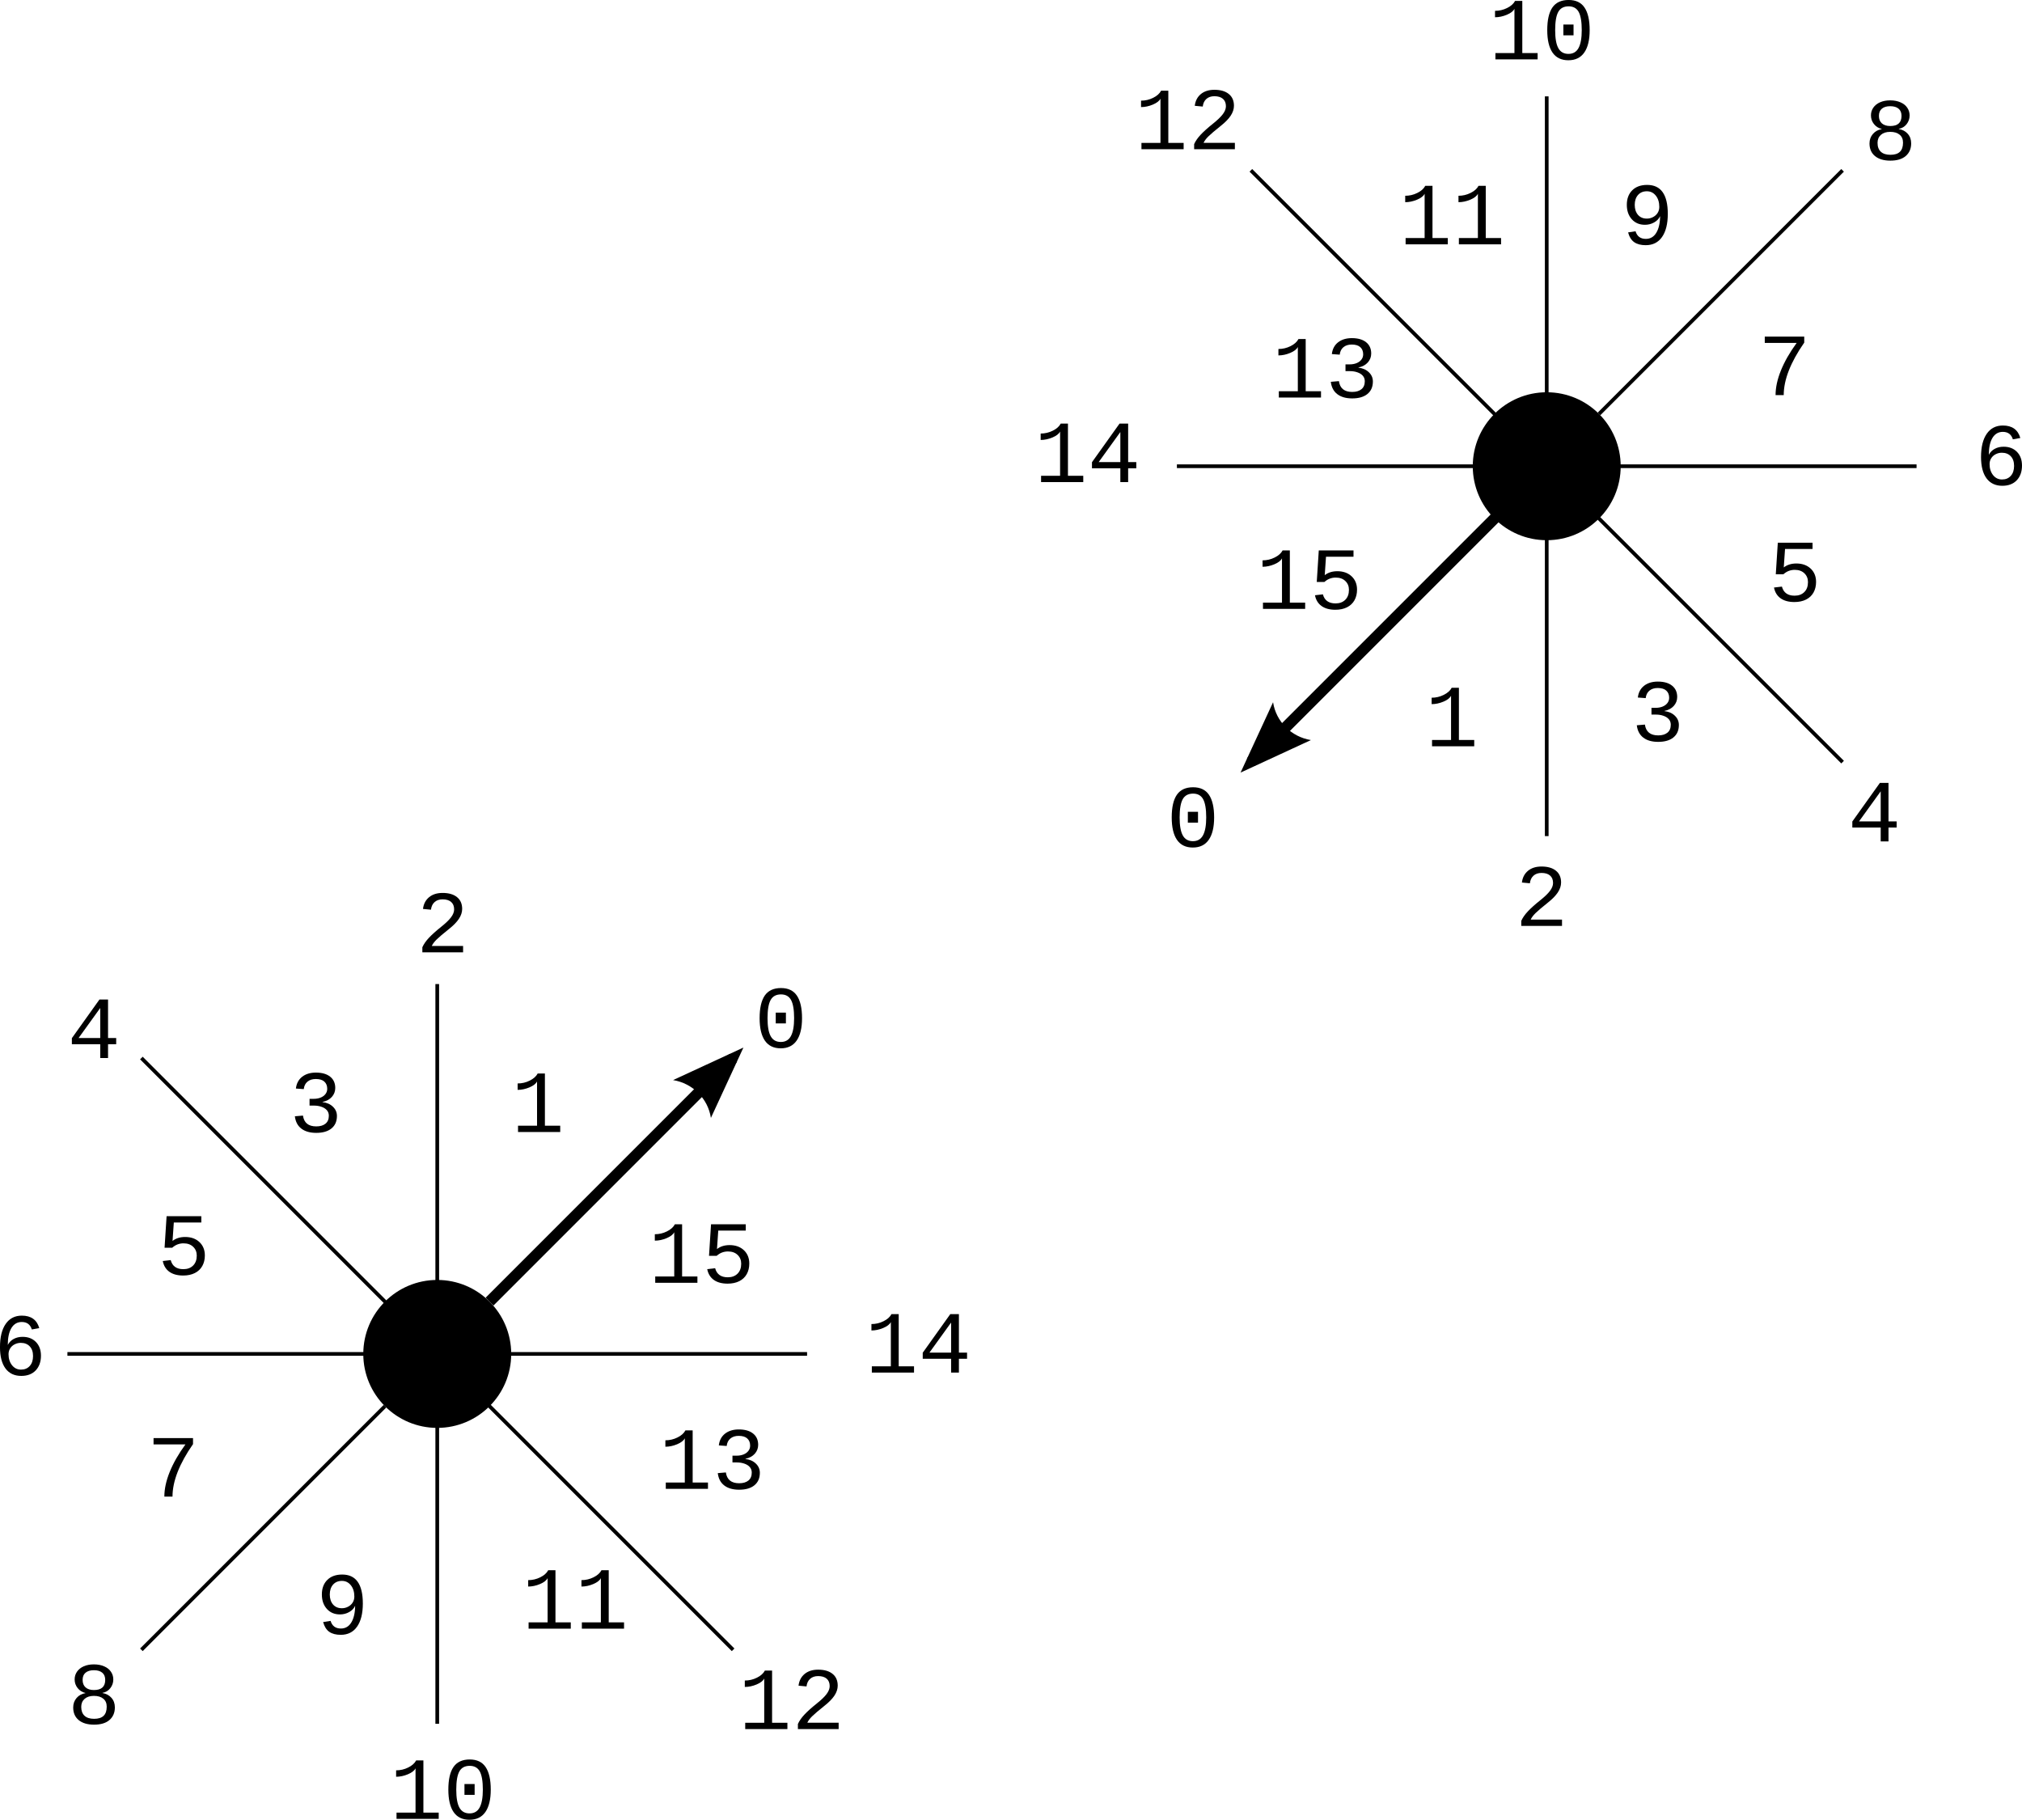
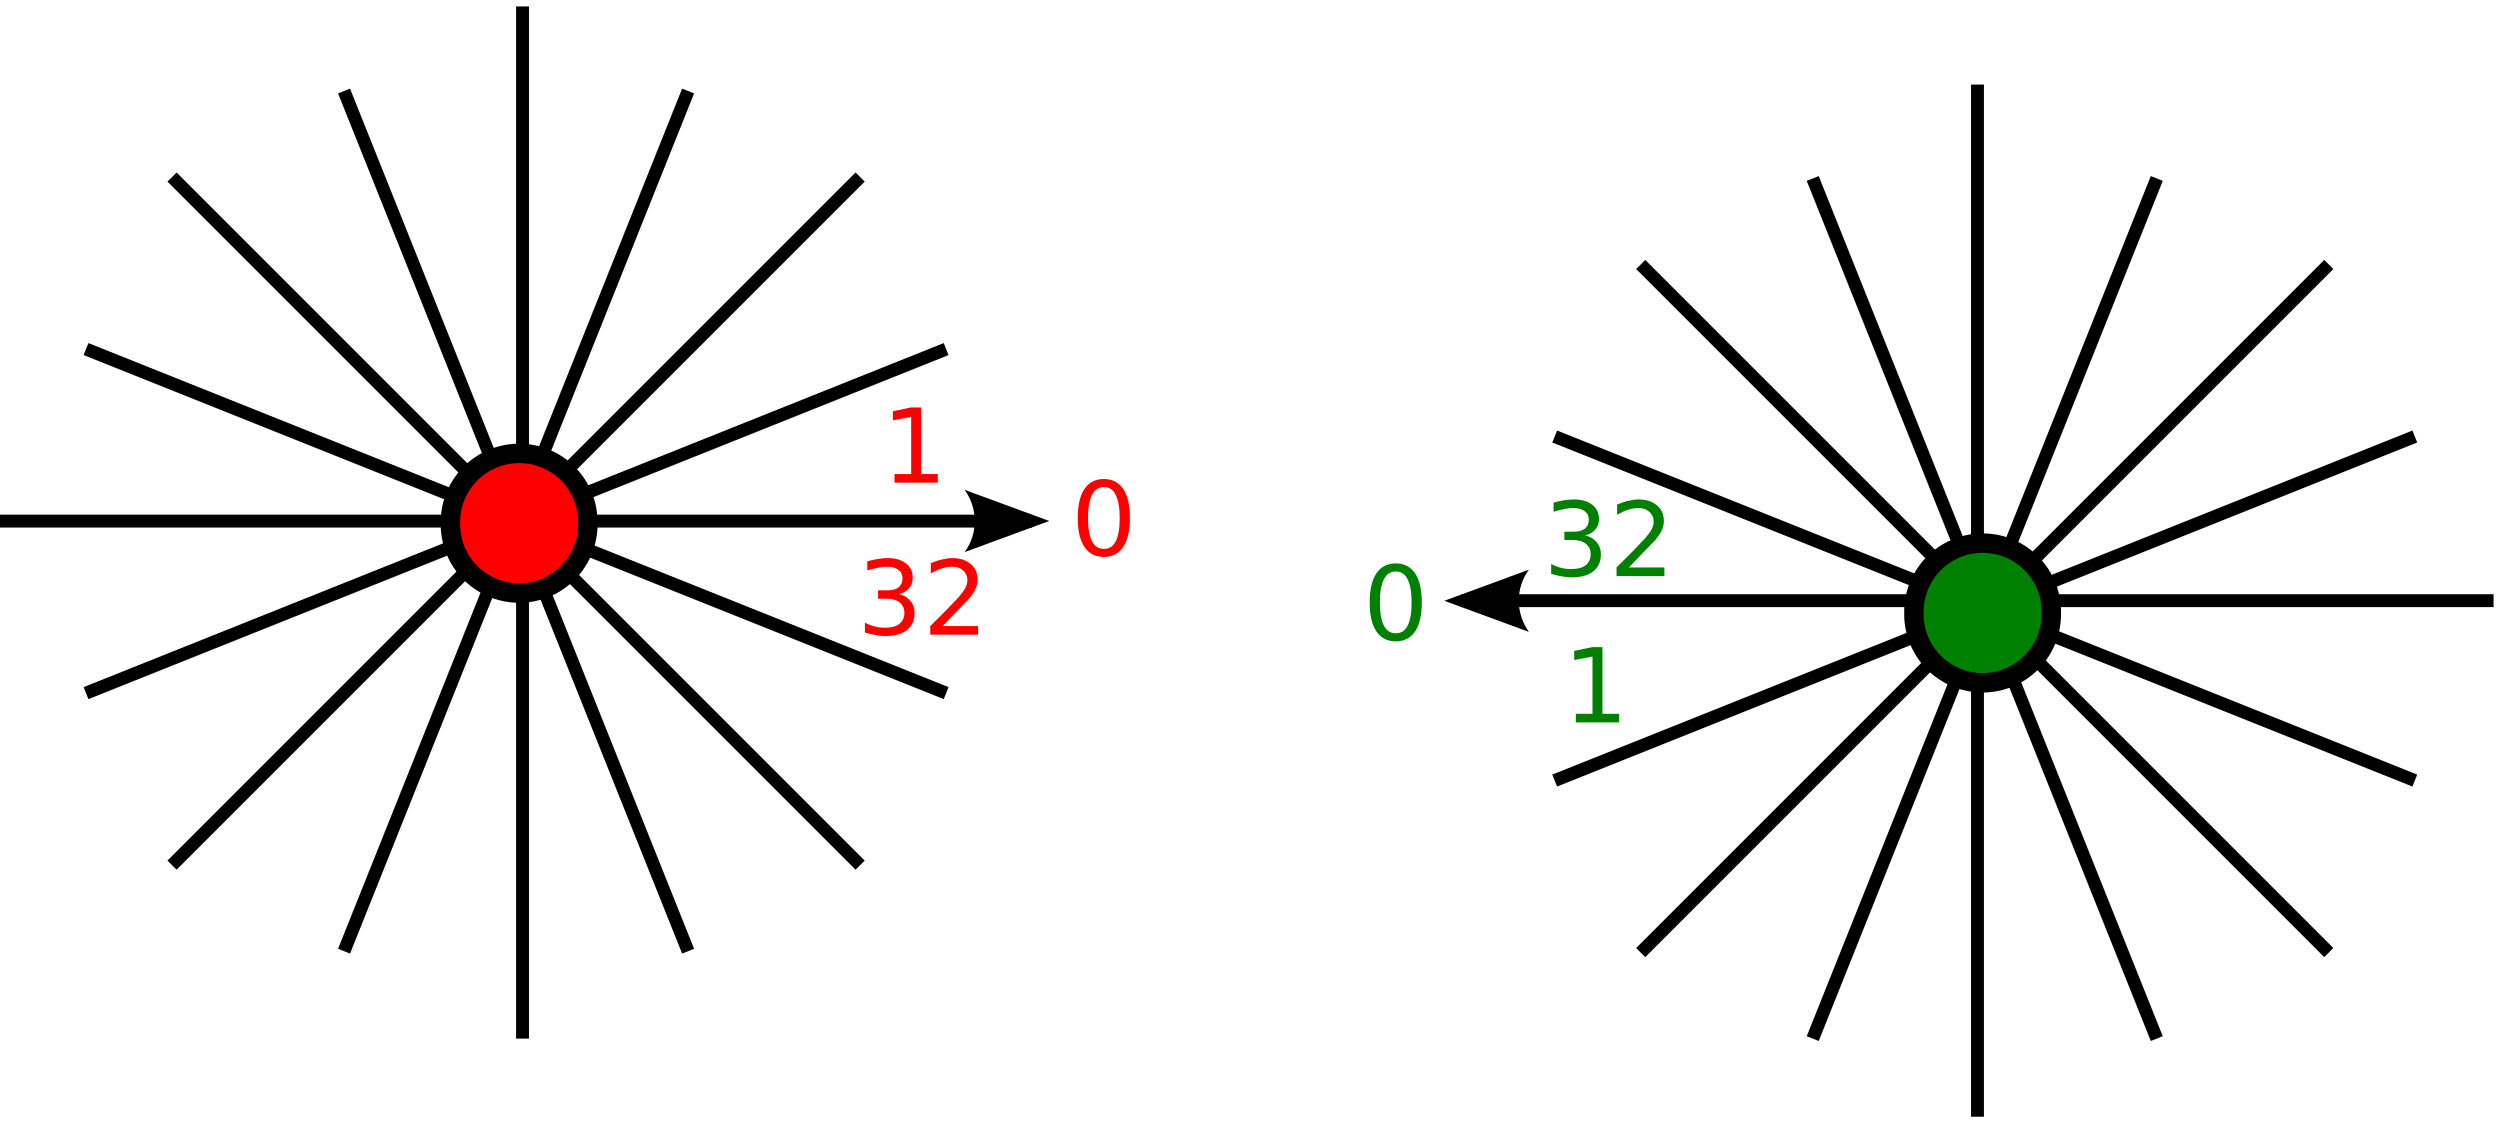
- <svg xmlns="http://www.w3.org/2000/svg" width="546.742" height="492.003" id="svg2" version="1.1">
+ <svg xmlns="http://www.w3.org/2000/svg" version="1.1" width="145.327" height="65.292" id="svg2">
  <defs id="defs4">
-     <marker orient="auto" refY="0" refX="0" id="Arrow2Mend" style="overflow:visible">
-       <path id="path3628" style="font-size:12px;fill-rule:evenodd;stroke-width:0.625;stroke-linejoin:round" d="M 8.719,4.034 -2.207,0.016 8.719,-4.002 c -1.745,2.372 -1.735,5.617 -6e-7,8.035 z" transform="scale(-0.6,-0.6)" />
+     <marker refX="0" refY="0" orient="auto" id="Arrow2Lend" style="overflow:visible">
+       <path d="M 8.719,4.034 -2.207,0.016 8.719,-4.002 c -1.745,2.372 -1.735,5.617 -6e-7,8.035 z" transform="matrix(-1.1,0,0,-1.1,-1.1,0)" id="path7299" style="font-size:12px;fill-rule:evenodd;stroke-width:0.625;stroke-linejoin:round" />
    </marker>
-     <marker orient="auto" refY="0" refX="0" id="Arrow2Mend-3" style="overflow:visible">
-       <path id="path3628-1" style="font-size:12px;fill-rule:evenodd;stroke-width:0.625;stroke-linejoin:round" d="M 8.719,4.034 -2.207,0.016 8.719,-4.002 c -1.745,2.372 -1.735,5.617 -6e-7,8.035 z" transform="scale(-0.6,-0.6)" />
+     <marker refX="0" refY="0" orient="auto" id="Arrow2Mend" style="overflow:visible">
+       <path d="M 8.719,4.034 -2.207,0.016 8.719,-4.002 c -1.745,2.372 -1.735,5.617 -6e-7,8.035 z" transform="scale(-0.6,-0.6)" id="path3628" style="font-size:12px;fill-rule:evenodd;stroke-width:0.625;stroke-linejoin:round" />
+     </marker>
+     <marker refX="0" refY="0" orient="auto" id="Arrow2Mend-3" style="overflow:visible">
+       <path d="M 8.719,4.034 -2.207,0.016 8.719,-4.002 c -1.745,2.372 -1.735,5.617 -6e-7,8.035 z" transform="scale(-0.6,-0.6)" id="path3628-1" style="font-size:12px;fill-rule:evenodd;stroke-width:0.625;stroke-linejoin:round" />
    </marker>
  </defs>
-   <g id="layer1" transform="translate(-1.769531,-46.30748)">
-     <path style="fill:#000000;fill-opacity:1;stroke-width:2;stroke-miterlimit:4;stroke-dasharray:none" id="path4050" d="m 140,412.362 c 0,11.046 -8.954,20 -20,20 -11.046,0 -20,-8.954 -20,-20 0,-11.046 8.954,-20 20,-20 11.046,0 20,8.954 20,20 z" />
-     <path style="fill:none;stroke:#000000;stroke-width:3;stroke-linecap:butt;stroke-linejoin:miter;stroke-miterlimit:4;stroke-opacity:1;stroke-dasharray:none;marker-end:url(#Arrow2Mend)" d="M 134.142,398.22 200,332.362" id="path4052" />
-     <path style="fill:none;stroke:#000000;stroke-width:1px;stroke-linecap:butt;stroke-linejoin:miter;stroke-opacity:1" d="M 105.858,426.504 40,492.362" id="path4238" />
-     <path style="fill:none;stroke:#000000;stroke-width:1px;stroke-linecap:butt;stroke-linejoin:miter;stroke-opacity:1" d="m 40,332.362 160,160" id="path4240" />
-     <path style="fill:none;stroke:#000000;stroke-width:1px;stroke-linecap:butt;stroke-linejoin:miter;stroke-opacity:1" d="m 120,312.362 0,200" id="path4244" />
-     <path style="fill:none;stroke:#000000;stroke-width:1px;stroke-linecap:butt;stroke-linejoin:miter;stroke-opacity:1;display:inline" d="m 20,412.362 200,0" id="path4246" />
-     <text xml:space="preserve" style="font-size:40px;font-style:normal;font-weight:normal;fill:#000000;fill-opacity:1;stroke:none;font-family:Bitstream Vera Sans" x="205.714" y="329.505" id="text4248">
-       <tspan id="tspan4250" x="205.714" y="329.505" style="font-size:24px;font-style:normal;font-variant:normal;font-weight:normal;font-stretch:normal;font-family:Liberation Mono;-inkscape-font-specification:Liberation Mono">0</tspan>
+   <g transform="translate(-360.3601,-308.1592)" id="layer1">
+     <path d="m 560,55.34 -60,0" transform="translate(-54.68751,287.7361)" id="path7919" style="fill:none;stroke:#000000;stroke-width:0.75;stroke-linecap:butt;stroke-linejoin:miter;stroke-miterlimit:4;stroke-opacity:1;stroke-dasharray:none;marker-end:url(#Arrow2Mend-3)" />
+     <path d="m 530,25.34 0,60" transform="translate(-54.68751,287.7361)" id="path7921" style="fill:none;stroke:#000000;stroke-width:0.75;stroke-linecap:butt;stroke-linejoin:miter;stroke-miterlimit:4;stroke-opacity:1;stroke-dasharray:none;marker-end:none" />
+     <text x="439.59" y="345.363" id="text3848-9-8-0-2" xml:space="preserve" style="font-size:10px;font-style:normal;font-weight:normal;fill:#008000;fill-opacity:1;stroke:none;font-family:Bitstream Vera Sans">
+       <tspan x="439.59" y="345.363" id="tspan3850-1-0-25-4" style="font-size:6px;fill:#008000">0</tspan>
    </text>
-     <text xml:space="preserve" style="font-size:40px;font-style:normal;font-weight:normal;fill:#000000;fill-opacity:1;stroke:none;font-family:Bitstream Vera Sans" x="140" y="352.362" id="text4248-0">
-       <tspan id="tspan4250-1" x="140" y="352.362" style="font-size:24px;font-style:normal;font-variant:normal;font-weight:normal;font-stretch:normal;font-family:Liberation Mono;-inkscape-font-specification:Liberation Mono">1</tspan>
+     <text x="451.215" y="350.151" id="text3848-9-8-7" xml:space="preserve" style="font-size:10px;font-style:normal;font-weight:normal;fill:#008000;fill-opacity:1;stroke:none;font-family:Bitstream Vera Sans">
+       <tspan x="451.215" y="350.151" id="tspan3850-1-0-6" style="font-size:6px;fill:#008000">1</tspan>
    </text>
-     <text xml:space="preserve" style="font-size:40px;font-style:normal;font-weight:normal;fill:#000000;fill-opacity:1;stroke:none;font-family:Bitstream Vera Sans" x="114.286" y="303.791" id="text4248-0-7">
-       <tspan id="tspan4250-1-6" x="114.286" y="303.791" style="font-size:24px;font-style:normal;font-variant:normal;font-weight:normal;font-stretch:normal;font-family:Liberation Mono;-inkscape-font-specification:Liberation Mono">2</tspan>
+     <text x="450.079" y="341.642" id="text3848-9-8-5-3-4-1" xml:space="preserve" style="font-size:10px;font-style:normal;font-weight:normal;fill:#008000;fill-opacity:1;stroke:none;font-family:Bitstream Vera Sans">
+       <tspan x="450.079" y="341.642" id="tspan3850-1-0-3-1-9-9" style="font-size:6px;fill:#008000">32</tspan>
    </text>
-     <text xml:space="preserve" style="font-size:40px;font-style:normal;font-weight:normal;fill:#000000;fill-opacity:1;stroke:none;font-family:Bitstream Vera Sans" x="80" y="352.362" id="text4248-0-7-1">
-       <tspan id="tspan4250-1-6-3" x="80" y="352.362" style="font-size:24px;font-style:normal;font-variant:normal;font-weight:normal;font-stretch:normal;font-family:Liberation Mono;-inkscape-font-specification:Liberation Mono">3</tspan>
+     <path d="m 110,16.66 -40,40" transform="translate(385.7351,306.8741)" id="path11441" style="fill:none;stroke:#000000;stroke-width:0.75;stroke-linecap:butt;stroke-linejoin:miter;stroke-miterlimit:4;stroke-opacity:1;stroke-dasharray:none" />
+     <path d="m 110,56.66 -40,-40" transform="translate(385.7351,306.8741)" id="path11443" style="fill:none;stroke:#000000;stroke-width:0.75;stroke-linecap:butt;stroke-linejoin:miter;stroke-miterlimit:4;stroke-opacity:1;stroke-dasharray:none" />
+     <path d="m 100,11.66 -20,50" transform="translate(385.7351,306.8741)" id="path11445" style="fill:none;stroke:#000000;stroke-width:0.75;stroke-linecap:butt;stroke-linejoin:miter;stroke-miterlimit:4;stroke-opacity:1;stroke-dasharray:none" />
+     <path d="m 80,11.66 20,50" transform="translate(385.7351,306.8741)" id="path11447" style="fill:none;stroke:#000000;stroke-width:0.75;stroke-linecap:butt;stroke-linejoin:miter;stroke-miterlimit:4;stroke-opacity:1;stroke-dasharray:none" />
+     <path d="m 65,46.66 50,-20" transform="translate(385.7351,306.8741)" id="path11449" style="fill:none;stroke:#000000;stroke-width:0.75;stroke-linecap:butt;stroke-linejoin:miter;stroke-miterlimit:4;stroke-opacity:1;stroke-dasharray:none" />
+     <path d="m 65,26.66 50,20" transform="translate(385.7351,306.8741)" id="path11453" style="fill:none;stroke:#000000;stroke-width:0.75;stroke-linecap:butt;stroke-linejoin:miter;stroke-miterlimit:4;stroke-opacity:1;stroke-dasharray:none" />
+     <path d="m 249.508,545.771 a 3.536,3.536 0 1 1 -7.071,0 3.536,3.536 0 1 1 7.071,0 z" transform="matrix(1.129698,0,0,1.129453,197.736,-272.6313)" id="path2999-1-9-8" style="fill:#008000;stroke:#000000;stroke-width:1;stroke-miterlimit:4;stroke-opacity:1;stroke-dasharray:none;stroke-dashoffset:0" />
+     <path d="m 5,659.094 0,60" transform="translate(385.7351,-350.5603)" id="path11969" style="fill:none;stroke:#000000;stroke-width:0.75;stroke-linecap:butt;stroke-linejoin:miter;stroke-miterlimit:4;stroke-opacity:1;stroke-dasharray:none" />
+     <path d="m 20,5.292 20,50" transform="translate(360.3601,308.1592)" id="path12167" style="fill:none;stroke:#000000;stroke-width:0.75;stroke-linecap:butt;stroke-linejoin:miter;stroke-miterlimit:4;stroke-opacity:1;stroke-dasharray:none" />
+     <path d="m 10,10.292 40,40" transform="translate(360.3601,308.1592)" id="path12171" style="fill:none;stroke:#000000;stroke-width:0.75;stroke-linecap:butt;stroke-linejoin:miter;stroke-miterlimit:4;stroke-opacity:1;stroke-dasharray:none" />
+     <path d="m 50,10.292 -40,40" transform="translate(360.3601,308.1592)" id="path12173" style="fill:none;stroke:#000000;stroke-width:0.75;stroke-linecap:butt;stroke-linejoin:miter;stroke-miterlimit:4;stroke-opacity:1;stroke-dasharray:none" />
+     <path d="m 40,5.292 -20,50" transform="translate(360.3601,308.1592)" id="path12177" style="fill:none;stroke:#000000;stroke-width:0.75;stroke-linecap:butt;stroke-linejoin:miter;stroke-miterlimit:4;stroke-opacity:1;stroke-dasharray:none" />
+     <path d="m 0,30.292 60,0" transform="translate(360.3601,308.1592)" id="path12205" style="fill:none;stroke:#000000;stroke-width:0.75;stroke-linecap:butt;stroke-linejoin:miter;stroke-miterlimit:4;stroke-opacity:1;stroke-dasharray:none;marker-end:url(#Arrow2Mend-3)" />
+     <path d="m 55,40.292 -50,-20" transform="translate(360.3601,308.1592)" id="path12395" style="fill:none;stroke:#000000;stroke-width:0.75;stroke-linecap:butt;stroke-linejoin:miter;stroke-miterlimit:4;stroke-opacity:1;stroke-dasharray:none" />
+     <path d="m 55,20.292 -50,20" transform="translate(360.3601,308.1592)" id="path12397" style="fill:none;stroke:#000000;stroke-width:0.75;stroke-linecap:butt;stroke-linejoin:miter;stroke-miterlimit:4;stroke-opacity:1;stroke-dasharray:none" />
+     <path d="m 249.508,545.771 a 3.536,3.536 0 1 1 -7.071,0 3.536,3.536 0 1 1 7.071,0 z" transform="matrix(1.129698,0,0,1.129453,112.6628,-277.8479)" id="path2999-1-9-8-6-6-9" style="fill:#ff0000;stroke:#000000;stroke-width:1;stroke-miterlimit:4;stroke-opacity:1;stroke-dasharray:none;stroke-dashoffset:0" />
+     <text x="422.623" y="340.457" id="text3848-9-8-0-2-6" xml:space="preserve" style="font-size:10px;font-style:normal;font-weight:normal;fill:#ff0000;fill-opacity:1;stroke:none;font-family:Bitstream Vera Sans">
+       <tspan x="422.623" y="340.457" id="tspan3850-1-0-25-4-0" style="font-size:6px;fill:#ff0000">0</tspan>
    </text>
-     <text xml:space="preserve" style="font-size:40px;font-style:normal;font-weight:normal;fill:#000000;fill-opacity:1;stroke:none;font-family:Bitstream Vera Sans" x="20" y="332.362" id="text4248-0-7-1-1">
-       <tspan id="tspan4250-1-6-3-6" x="20" y="332.362" style="font-size:24px;font-style:normal;font-variant:normal;font-weight:normal;font-stretch:normal;font-family:Liberation Mono;-inkscape-font-specification:Liberation Mono">4</tspan>
+     <text x="411.609" y="336.217" id="text3848-9-8-7-4" xml:space="preserve" style="font-size:10px;font-style:normal;font-weight:normal;fill:#ff0000;fill-opacity:1;stroke:none;font-family:Bitstream Vera Sans">
+       <tspan x="411.609" y="336.217" id="tspan3850-1-0-6-5" style="font-size:6px;fill:#ff0000">1</tspan>
    </text>
-     <text xml:space="preserve" style="font-size:40px;font-style:normal;font-weight:normal;fill:#000000;fill-opacity:1;stroke:none;font-family:Bitstream Vera Sans" x="0" y="418.076" id="text4248-0-7-1-1-0">
-       <tspan id="tspan4250-1-6-3-6-9" x="0" y="418.076" style="font-size:24px;font-style:normal;font-variant:normal;font-weight:normal;font-stretch:normal;font-family:Liberation Mono;-inkscape-font-specification:Liberation Mono">6</tspan>
+     <text x="410.182" y="345.053" id="text3848-9-8-5-3-4-1-9" xml:space="preserve" style="font-size:10px;font-style:normal;font-weight:normal;fill:#ff0000;fill-opacity:1;stroke:none;font-family:Bitstream Vera Sans">
+       <tspan x="410.182" y="345.053" id="tspan3850-1-0-3-1-9-9-7" style="font-size:6px;fill:#ff0000">32</tspan>
    </text>
-     <text xml:space="preserve" style="font-size:40px;font-style:normal;font-weight:normal;fill:#000000;fill-opacity:1;stroke:none;font-family:Bitstream Vera Sans" x="44.286" y="390.934" id="text4248-0-7-1-1-0-1">
-       <tspan id="tspan4250-1-6-3-6-9-9" x="44.286" y="390.934" style="font-size:24px;font-style:normal;font-variant:normal;font-weight:normal;font-stretch:normal;font-family:Liberation Mono;-inkscape-font-specification:Liberation Mono">5</tspan>
-     </text>
-     <text xml:space="preserve" style="font-size:40px;font-style:normal;font-weight:normal;fill:#000000;fill-opacity:1;stroke:none;font-family:Bitstream Vera Sans" x="41.429" y="450.934" id="text4248-0-7-1-1-0-1-1">
-       <tspan id="tspan4250-1-6-3-6-9-9-5" x="41.429" y="450.934" style="font-size:24px;font-style:normal;font-variant:normal;font-weight:normal;font-stretch:normal;font-family:Liberation Mono;-inkscape-font-specification:Liberation Mono">7</tspan>
-     </text>
-     <text xml:space="preserve" style="font-size:40px;font-style:normal;font-weight:normal;fill:#000000;fill-opacity:1;stroke:none;font-family:Bitstream Vera Sans" x="20" y="512.362" id="text4248-0-7-1-1-0-1-1-0">
-       <tspan id="tspan4250-1-6-3-6-9-9-5-9" x="20" y="512.362" style="font-size:24px;font-style:normal;font-variant:normal;font-weight:normal;font-stretch:normal;font-family:Liberation Mono;-inkscape-font-specification:Liberation Mono">8</tspan>
-     </text>
-     <text xml:space="preserve" style="font-size:40px;font-style:normal;font-weight:normal;fill:#000000;fill-opacity:1;stroke:none;font-family:Bitstream Vera Sans" x="87.143" y="488.076" id="text4248-0-7-1-1-0-1-1-0-4">
-       <tspan id="tspan4250-1-6-3-6-9-9-5-9-9" x="87.143" y="488.076" style="font-size:24px;font-style:normal;font-variant:normal;font-weight:normal;font-stretch:normal;font-family:Liberation Mono;-inkscape-font-specification:Liberation Mono">9</tspan>
-     </text>
-     <text xml:space="preserve" style="font-size:40px;font-style:normal;font-weight:normal;fill:#000000;fill-opacity:1;stroke:none;font-family:Bitstream Vera Sans" x="107.143" y="538.076" id="text4248-0-7-1-1-0-1-1-0-4-6">
-       <tspan id="tspan4250-1-6-3-6-9-9-5-9-9-8" x="107.143" y="538.076" style="font-size:24px;font-style:normal;font-variant:normal;font-weight:normal;font-stretch:normal;font-family:Liberation Mono;-inkscape-font-specification:Liberation Mono">10</tspan>
-     </text>
-     <text xml:space="preserve" style="font-size:40px;font-style:normal;font-weight:normal;fill:#000000;fill-opacity:1;stroke:none;font-family:Bitstream Vera Sans" x="142.857" y="486.648" id="text4248-0-7-1-1-0-1-1-0-4-6-7">
-       <tspan id="tspan4250-1-6-3-6-9-9-5-9-9-8-1" x="142.857" y="486.648" style="font-size:24px;font-style:normal;font-variant:normal;font-weight:normal;font-stretch:normal;font-family:Liberation Mono;-inkscape-font-specification:Liberation Mono">11</tspan>
-     </text>
-     <text xml:space="preserve" style="font-size:40px;font-style:normal;font-weight:normal;fill:#000000;fill-opacity:1;stroke:none;font-family:Bitstream Vera Sans" x="201.429" y="513.791" id="text4248-0-7-1-1-0-1-1-0-4-6-7-3">
-       <tspan id="tspan4250-1-6-3-6-9-9-5-9-9-8-1-3" x="201.429" y="513.791" style="font-size:24px;font-style:normal;font-variant:normal;font-weight:normal;font-stretch:normal;font-family:Liberation Mono;-inkscape-font-specification:Liberation Mono">12</tspan>
-     </text>
-     <text xml:space="preserve" style="font-size:40px;font-style:normal;font-weight:normal;fill:#000000;fill-opacity:1;stroke:none;font-family:Bitstream Vera Sans" x="179.953" y="448.844" id="text4248-0-7-1-1-0-1-1-0-4-6-7-3-3">
-       <tspan id="tspan4250-1-6-3-6-9-9-5-9-9-8-1-3-8" x="179.953" y="448.844" style="font-size:24px;font-style:normal;font-variant:normal;font-weight:normal;font-stretch:normal;font-family:Liberation Mono;-inkscape-font-specification:Liberation Mono">13</tspan>
-     </text>
-     <text xml:space="preserve" style="font-size:40px;font-style:normal;font-weight:normal;fill:#000000;fill-opacity:1;stroke:none;font-family:Bitstream Vera Sans" x="235.668" y="417.415" id="text4248-0-7-1-1-0-1-1-0-4-6-7-3-3-8">
-       <tspan id="tspan4250-1-6-3-6-9-9-5-9-9-8-1-3-8-9" x="235.668" y="417.415" style="font-size:24px;font-style:normal;font-variant:normal;font-weight:normal;font-stretch:normal;font-family:Liberation Mono;-inkscape-font-specification:Liberation Mono">14</tspan>
-     </text>
-     <text xml:space="preserve" style="font-size:40px;font-style:normal;font-weight:normal;fill:#000000;fill-opacity:1;stroke:none;font-family:Bitstream Vera Sans" x="177.096" y="393.129" id="text4248-0-7-1-1-0-1-1-0-4-6-7-3-3-8-7">
-       <tspan id="tspan4250-1-6-3-6-9-9-5-9-9-8-1-3-8-9-8" x="177.096" y="393.129" style="font-size:24px;font-style:normal;font-variant:normal;font-weight:normal;font-stretch:normal;font-family:Liberation Mono;-inkscape-font-specification:Liberation Mono">15</tspan>
-     </text>
-     <path transform="translate(300,-240)" style="fill:#000000;fill-opacity:1;stroke-width:2;stroke-miterlimit:4;stroke-dasharray:none" id="path4050-0" d="m 140,412.362 c 0,11.046 -8.954,20 -20,20 -11.046,0 -20,-8.954 -20,-20 0,-11.046 8.954,-20 20,-20 11.046,0 20,8.954 20,20 z" />
-     <path style="fill:none;stroke:#000000;stroke-width:1px;stroke-linecap:butt;stroke-linejoin:miter;stroke-opacity:1" d="M 340,92.362 500,252.362" id="path4240-8" />
-     <path style="fill:none;stroke:#000000;stroke-width:1px;stroke-linecap:butt;stroke-linejoin:miter;stroke-opacity:1" d="m 420,72.362 0,200" id="path4244-0" />
-     <path style="fill:none;stroke:#000000;stroke-width:1px;stroke-linecap:butt;stroke-linejoin:miter;stroke-opacity:1;display:inline" d="m 320,172.362 200,0" id="path4246-1" />
-     <text xml:space="preserve" style="font-size:40px;font-style:normal;font-weight:normal;fill:#000000;fill-opacity:1;stroke:none;font-family:Bitstream Vera Sans" x="505.714" y="89.505" id="text4248-8">
-       <tspan id="tspan4250-7" x="505.714" y="89.505" style="font-size:24px;font-style:normal;font-variant:normal;font-weight:normal;font-stretch:normal;font-family:Liberation Mono;-inkscape-font-specification:Liberation Mono">8</tspan>
-     </text>
-     <text xml:space="preserve" style="font-size:40px;font-style:normal;font-weight:normal;fill:#000000;fill-opacity:1;stroke:none;font-family:Bitstream Vera Sans" x="440" y="112.362" id="text4248-0-3">
-       <tspan id="tspan4250-1-4" x="440" y="112.362" style="font-size:24px;font-style:normal;font-variant:normal;font-weight:normal;font-stretch:normal;font-family:Liberation Mono;-inkscape-font-specification:Liberation Mono">9</tspan>
-     </text>
-     <text xml:space="preserve" style="font-size:40px;font-style:normal;font-weight:normal;fill:#000000;fill-opacity:1;stroke:none;font-family:Bitstream Vera Sans" x="404.286" y="62.362" id="text4248-0-7-7">
-       <tspan id="tspan4250-1-6-1" x="404.286" y="62.362" style="font-size:24px;font-style:normal;font-variant:normal;font-weight:normal;font-stretch:normal;font-family:Liberation Mono;-inkscape-font-specification:Liberation Mono">10</tspan>
-     </text>
-     <text xml:space="preserve" style="font-size:40px;font-style:normal;font-weight:normal;fill:#000000;fill-opacity:1;stroke:none;font-family:Bitstream Vera Sans" x="380" y="112.362" id="text4248-0-7-1-3">
-       <tspan id="tspan4250-1-6-3-4" x="380" y="112.362" style="font-size:24px;font-style:normal;font-variant:normal;font-weight:normal;font-stretch:normal;font-family:Liberation Mono;-inkscape-font-specification:Liberation Mono">11</tspan>
-     </text>
-     <text xml:space="preserve" style="font-size:40px;font-style:normal;font-weight:normal;fill:#000000;fill-opacity:1;stroke:none;font-family:Bitstream Vera Sans" x="308.571" y="86.648" id="text4248-0-7-1-1-4">
-       <tspan id="tspan4250-1-6-3-6-2" x="308.571" y="86.648" style="font-size:24px;font-style:normal;font-variant:normal;font-weight:normal;font-stretch:normal;font-family:Liberation Mono;-inkscape-font-specification:Liberation Mono">12</tspan>
-     </text>
-     <text xml:space="preserve" style="font-size:40px;font-style:normal;font-weight:normal;fill:#000000;fill-opacity:1;stroke:none;font-family:Bitstream Vera Sans" x="281.429" y="176.648" id="text4248-0-7-1-1-0-4">
-       <tspan id="tspan4250-1-6-3-6-9-6" x="281.429" y="176.648" style="font-size:24px;font-style:normal;font-variant:normal;font-weight:normal;font-stretch:normal;font-family:Liberation Mono;-inkscape-font-specification:Liberation Mono">14</tspan>
-     </text>
-     <text xml:space="preserve" style="font-size:40px;font-style:normal;font-weight:normal;fill:#000000;fill-opacity:1;stroke:none;font-family:Bitstream Vera Sans" x="345.714" y="153.791" id="text4248-0-7-1-1-0-1-4">
-       <tspan id="tspan4250-1-6-3-6-9-9-9" x="345.714" y="153.791" style="font-size:24px;font-style:normal;font-variant:normal;font-weight:normal;font-stretch:normal;font-family:Liberation Mono;-inkscape-font-specification:Liberation Mono">13</tspan>
-     </text>
-     <text xml:space="preserve" style="font-size:40px;font-style:normal;font-weight:normal;fill:#000000;fill-opacity:1;stroke:none;font-family:Bitstream Vera Sans" x="341.429" y="210.934" id="text4248-0-7-1-1-0-1-1-8">
-       <tspan id="tspan4250-1-6-3-6-9-9-5-4" x="341.429" y="210.934" style="font-size:24px;font-style:normal;font-variant:normal;font-weight:normal;font-stretch:normal;font-family:Liberation Mono;-inkscape-font-specification:Liberation Mono">15</tspan>
-     </text>
-     <text xml:space="preserve" style="font-size:40px;font-style:normal;font-weight:normal;fill:#000000;fill-opacity:1;stroke:none;font-family:Bitstream Vera Sans" x="317.143" y="275.219" id="text4248-0-7-1-1-0-1-1-0-2">
-       <tspan id="tspan4250-1-6-3-6-9-9-5-9-5" x="317.143" y="275.219" style="font-size:24px;font-style:normal;font-variant:normal;font-weight:normal;font-stretch:normal;font-family:Liberation Mono;-inkscape-font-specification:Liberation Mono">0</tspan>
-     </text>
-     <text xml:space="preserve" style="font-size:40px;font-style:normal;font-weight:normal;fill:#000000;fill-opacity:1;stroke:none;font-family:Bitstream Vera Sans" x="387.143" y="248.076" id="text4248-0-7-1-1-0-1-1-0-4-7">
-       <tspan id="tspan4250-1-6-3-6-9-9-5-9-9-2" x="387.143" y="248.076" style="font-size:24px;font-style:normal;font-variant:normal;font-weight:normal;font-stretch:normal;font-family:Liberation Mono;-inkscape-font-specification:Liberation Mono">1</tspan>
-     </text>
-     <text xml:space="preserve" style="font-size:40px;font-style:normal;font-weight:normal;fill:#000000;fill-opacity:1;stroke:none;font-family:Bitstream Vera Sans" x="411.429" y="296.648" id="text4248-0-7-1-1-0-1-1-0-4-6-74">
-       <tspan id="tspan4250-1-6-3-6-9-9-5-9-9-8-4" x="411.429" y="296.648" style="font-size:24px;font-style:normal;font-variant:normal;font-weight:normal;font-stretch:normal;font-family:Liberation Mono;-inkscape-font-specification:Liberation Mono">2</tspan>
-     </text>
-     <text xml:space="preserve" style="font-size:40px;font-style:normal;font-weight:normal;fill:#000000;fill-opacity:1;stroke:none;font-family:Bitstream Vera Sans" x="442.857" y="246.648" id="text4248-0-7-1-1-0-1-1-0-4-6-7-0">
-       <tspan id="tspan4250-1-6-3-6-9-9-5-9-9-8-1-5" x="442.857" y="246.648" style="font-size:24px;font-style:normal;font-variant:normal;font-weight:normal;font-stretch:normal;font-family:Liberation Mono;-inkscape-font-specification:Liberation Mono">3</tspan>
-     </text>
-     <text xml:space="preserve" style="font-size:40px;font-style:normal;font-weight:normal;fill:#000000;fill-opacity:1;stroke:none;font-family:Bitstream Vera Sans" x="501.429" y="273.791" id="text4248-0-7-1-1-0-1-1-0-4-6-7-3-6">
-       <tspan id="tspan4250-1-6-3-6-9-9-5-9-9-8-1-3-0" x="501.429" y="273.791" style="font-size:24px;font-style:normal;font-variant:normal;font-weight:normal;font-stretch:normal;font-family:Liberation Mono;-inkscape-font-specification:Liberation Mono">4</tspan>
-     </text>
-     <text xml:space="preserve" style="font-size:40px;font-style:normal;font-weight:normal;fill:#000000;fill-opacity:1;stroke:none;font-family:Bitstream Vera Sans" x="479.953" y="208.844" id="text4248-0-7-1-1-0-1-1-0-4-6-7-3-3-0">
-       <tspan id="tspan4250-1-6-3-6-9-9-5-9-9-8-1-3-8-4" x="479.953" y="208.844" style="font-size:24px;font-style:normal;font-variant:normal;font-weight:normal;font-stretch:normal;font-family:Liberation Mono;-inkscape-font-specification:Liberation Mono">5</tspan>
-     </text>
-     <text xml:space="preserve" style="font-size:40px;font-style:normal;font-weight:normal;fill:#000000;fill-opacity:1;stroke:none;font-family:Bitstream Vera Sans" x="535.668" y="177.415" id="text4248-0-7-1-1-0-1-1-0-4-6-7-3-3-8-0">
-       <tspan id="tspan4250-1-6-3-6-9-9-5-9-9-8-1-3-8-9-3" x="535.668" y="177.415" style="font-size:24px;font-style:normal;font-variant:normal;font-weight:normal;font-stretch:normal;font-family:Liberation Mono;-inkscape-font-specification:Liberation Mono">6</tspan>
-     </text>
-     <text xml:space="preserve" style="font-size:40px;font-style:normal;font-weight:normal;fill:#000000;fill-opacity:1;stroke:none;font-family:Bitstream Vera Sans" x="477.096" y="153.129" id="text4248-0-7-1-1-0-1-1-0-4-6-7-3-3-8-7-2">
-       <tspan id="tspan4250-1-6-3-6-9-9-5-9-9-8-1-3-8-9-8-0" x="477.096" y="153.129" style="font-size:24px;font-style:normal;font-variant:normal;font-weight:normal;font-stretch:normal;font-family:Liberation Mono;-inkscape-font-specification:Liberation Mono">7</tspan>
-     </text>
-     <path style="fill:none;stroke:#000000;stroke-width:3;stroke-linecap:butt;stroke-linejoin:miter;stroke-miterlimit:4;stroke-opacity:1;stroke-dasharray:none;marker-end:url(#Arrow2Mend-3)" d="m 420,172.362 -80,80" id="path4928" />
-     <path style="fill:none;stroke:#000000;stroke-width:1px;stroke-linecap:butt;stroke-linejoin:miter;stroke-opacity:1" d="M 434.142,158.22 500,92.362" id="path5118" />
  </g>
</svg>
